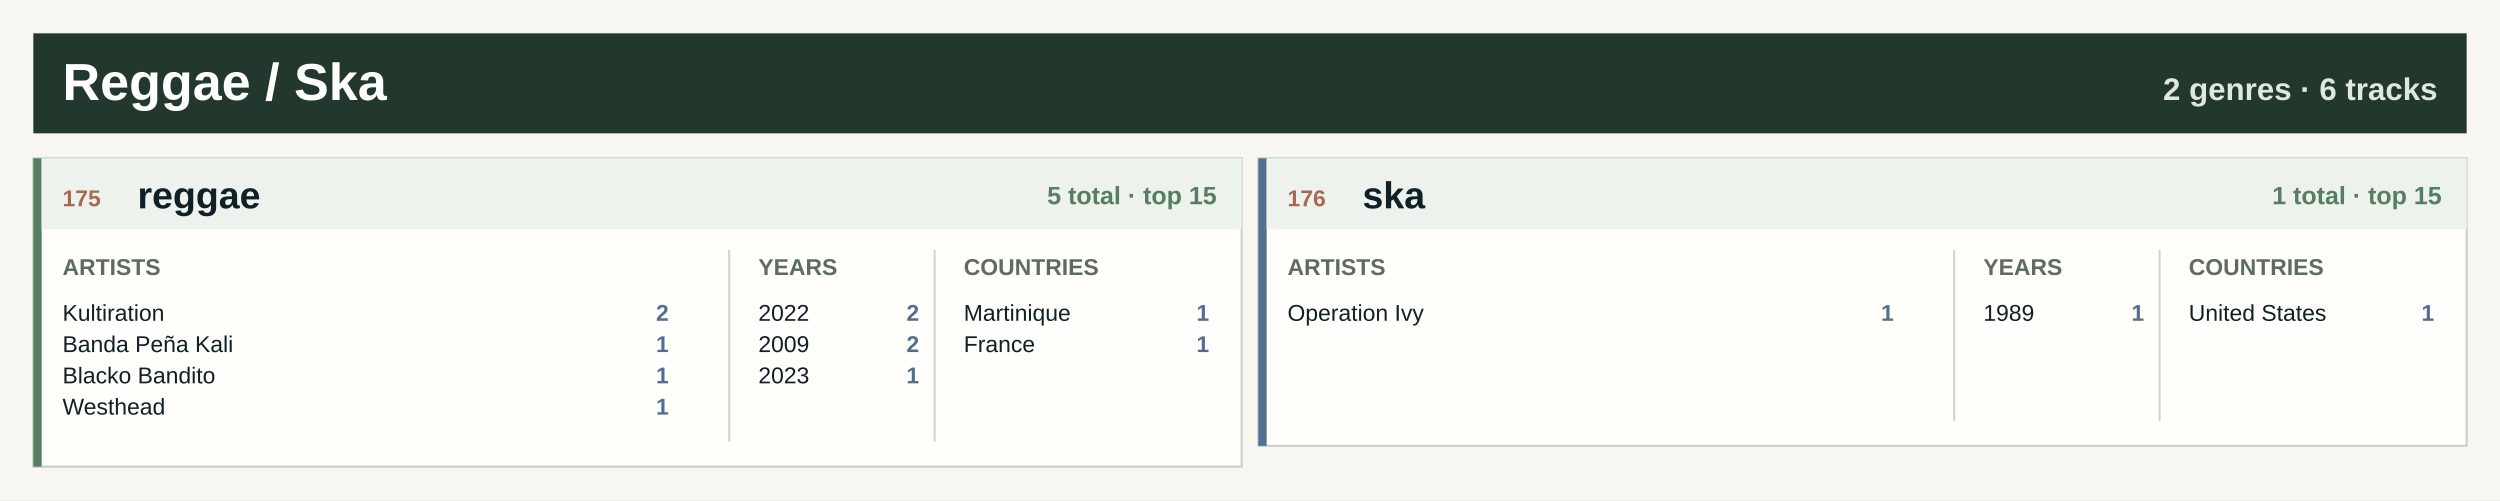
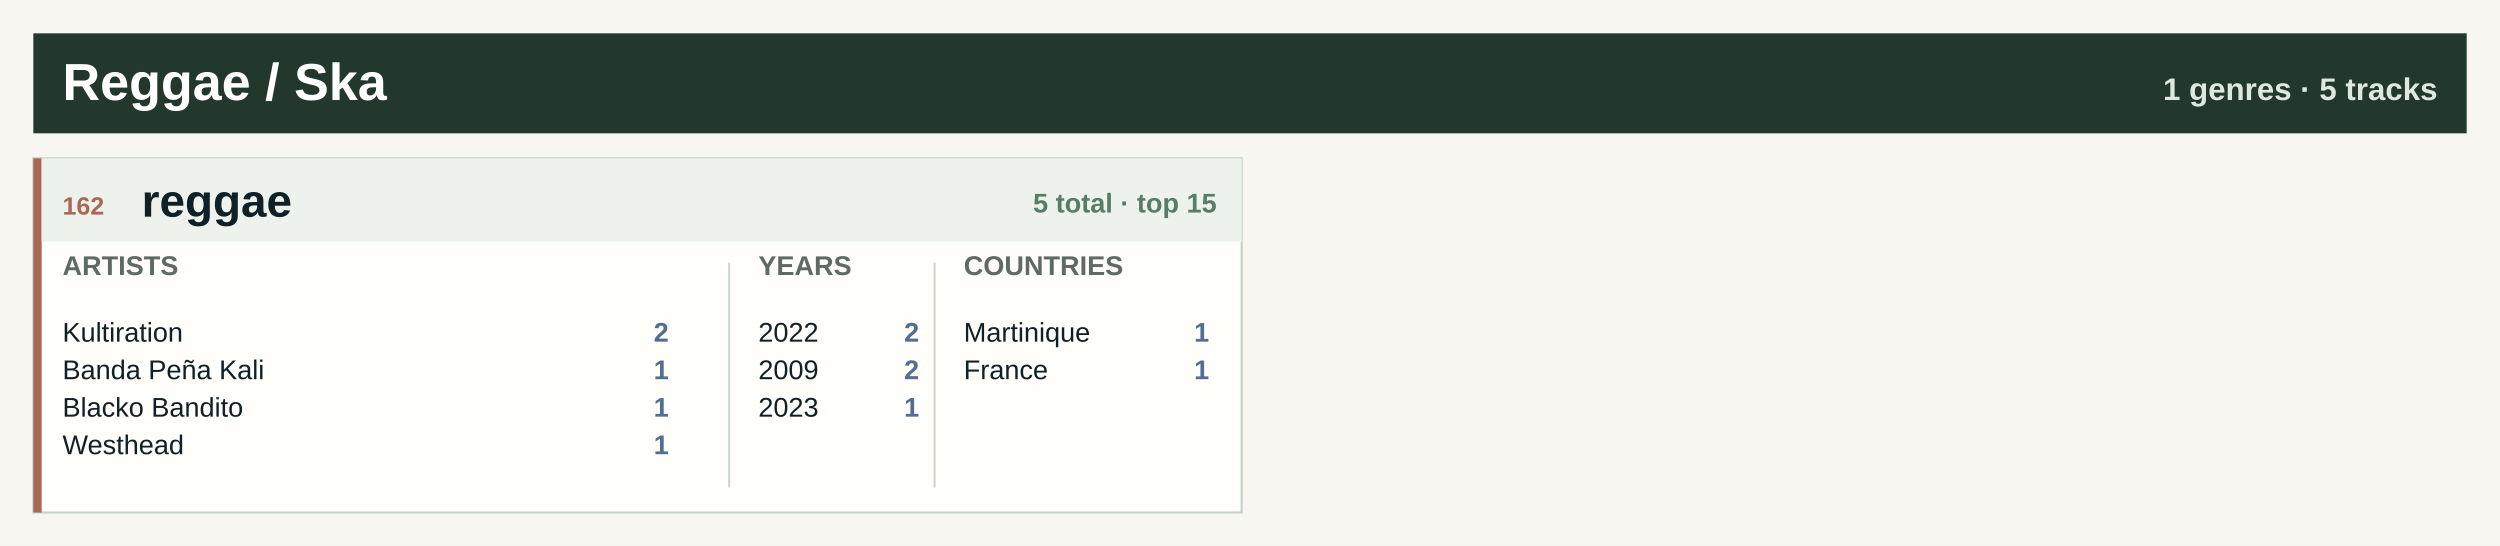
- <svg xmlns="http://www.w3.org/2000/svg" width="1200" height="240" viewBox="0 0 1200 240" role="img" aria-label="Reggae / Ska genre atlas">
-   <rect width="1200" height="240" fill="#f7f6f0" />
+ <svg xmlns="http://www.w3.org/2000/svg" width="1200" height="262" viewBox="0 0 1200 262" role="img" aria-label="Reggae / Ska genre atlas">
+   <rect width="1200" height="262" fill="#f7f6f0" />
  <rect x="16" y="16" width="1168" height="48" fill="#22382d" />
  <text x="30.0" y="48.0" font-family="Segoe UI, Arial, sans-serif" font-size="25" font-weight="800" fill="#ffffff" text-anchor="start">Reggae / Ska</text>
-   <text x="1170.0" y="48.0" font-family="Segoe UI, Arial, sans-serif" font-size="15" font-weight="800" fill="#dfe8df" text-anchor="end">2 genres · 6 tracks</text>
-   <rect x="16.0" y="76.0" width="580.0" height="148" fill="#fffefa" stroke="#c7d0c7" />
-   <rect x="16.0" y="76.0" width="4" height="148" fill="#557e64" />
-   <rect x="20.0" y="76.0" width="576.0" height="34" fill="#edf2ed" />
-   <text x="30.0" y="99.0" font-family="Segoe UI, Arial, sans-serif" font-size="11" font-weight="800" fill="#a96855" text-anchor="start">175</text>
-   <text x="66.0" y="100.0" font-family="Segoe UI, Arial, sans-serif" font-size="18" font-weight="800" fill="#102027" text-anchor="start">reggae</text>
-   <text x="584.0" y="98.0" font-family="Segoe UI, Arial, sans-serif" font-size="12" font-weight="800" fill="#557e64" text-anchor="end">5 total · top 15</text>
-   <text x="30.0" y="132.0" font-family="Segoe UI, Arial, sans-serif" font-size="11" font-weight="800" fill="#5d6b62" text-anchor="start">ARTISTS</text>
-   <text x="364.0" y="132.0" font-family="Segoe UI, Arial, sans-serif" font-size="11" font-weight="800" fill="#5d6b62" text-anchor="start">YEARS</text>
-   <text x="462.6" y="132.0" font-family="Segoe UI, Arial, sans-serif" font-size="11" font-weight="800" fill="#5d6b62" text-anchor="start">COUNTRIES</text>
-   <line x1="350.0" y1="120.0" x2="350.0" y2="212.0" stroke="#cfd6ce" />
-   <line x1="448.6" y1="120.0" x2="448.6" y2="212.0" stroke="#cfd6ce" />
-   <text x="30.0" y="154.0" font-family="Segoe UI, Arial, sans-serif" font-size="11" font-weight="400" fill="#102027" text-anchor="start">Kultiration</text>
-   <text x="321.0" y="154.0" font-family="Segoe UI, Arial, sans-serif" font-size="11" font-weight="800" fill="#526f92" text-anchor="end">2</text>
-   <text x="30.0" y="169.0" font-family="Segoe UI, Arial, sans-serif" font-size="11" font-weight="400" fill="#102027" text-anchor="start">Banda Peña Kali</text>
-   <text x="321.0" y="169.0" font-family="Segoe UI, Arial, sans-serif" font-size="11" font-weight="800" fill="#526f92" text-anchor="end">1</text>
-   <text x="30.0" y="184.0" font-family="Segoe UI, Arial, sans-serif" font-size="11" font-weight="400" fill="#102027" text-anchor="start">Blacko Bandito</text>
-   <text x="321.0" y="184.0" font-family="Segoe UI, Arial, sans-serif" font-size="11" font-weight="800" fill="#526f92" text-anchor="end">1</text>
-   <text x="30.0" y="199.0" font-family="Segoe UI, Arial, sans-serif" font-size="11" font-weight="400" fill="#102027" text-anchor="start">Westhead</text>
-   <text x="321.0" y="199.0" font-family="Segoe UI, Arial, sans-serif" font-size="11" font-weight="800" fill="#526f92" text-anchor="end">1</text>
-   <text x="364.0" y="154.0" font-family="Segoe UI, Arial, sans-serif" font-size="11" font-weight="400" fill="#102027" text-anchor="start">2022</text>
-   <text x="441.2" y="154.0" font-family="Segoe UI, Arial, sans-serif" font-size="11" font-weight="800" fill="#526f92" text-anchor="end">2</text>
-   <text x="364.0" y="169.0" font-family="Segoe UI, Arial, sans-serif" font-size="11" font-weight="400" fill="#102027" text-anchor="start">2009</text>
-   <text x="441.2" y="169.0" font-family="Segoe UI, Arial, sans-serif" font-size="11" font-weight="800" fill="#526f92" text-anchor="end">2</text>
-   <text x="364.0" y="184.0" font-family="Segoe UI, Arial, sans-serif" font-size="11" font-weight="400" fill="#102027" text-anchor="start">2023</text>
-   <text x="441.2" y="184.0" font-family="Segoe UI, Arial, sans-serif" font-size="11" font-weight="800" fill="#526f92" text-anchor="end">1</text>
-   <text x="462.6" y="154.0" font-family="Segoe UI, Arial, sans-serif" font-size="11" font-weight="400" fill="#102027" text-anchor="start">Martinique</text>
-   <text x="580.4" y="154.0" font-family="Segoe UI, Arial, sans-serif" font-size="11" font-weight="800" fill="#526f92" text-anchor="end">1</text>
-   <text x="462.6" y="169.0" font-family="Segoe UI, Arial, sans-serif" font-size="11" font-weight="400" fill="#102027" text-anchor="start">France</text>
-   <text x="580.4" y="169.0" font-family="Segoe UI, Arial, sans-serif" font-size="11" font-weight="800" fill="#526f92" text-anchor="end">1</text>
-   <rect x="604.0" y="76.0" width="580.0" height="138" fill="#fffefa" stroke="#c7d0c7" />
-   <rect x="604.0" y="76.0" width="4" height="138" fill="#526f92" />
-   <rect x="608.0" y="76.0" width="576.0" height="34" fill="#edf2ed" />
-   <text x="618.0" y="99.0" font-family="Segoe UI, Arial, sans-serif" font-size="11" font-weight="800" fill="#a96855" text-anchor="start">176</text>
-   <text x="654.0" y="100.0" font-family="Segoe UI, Arial, sans-serif" font-size="18" font-weight="800" fill="#102027" text-anchor="start">ska</text>
-   <text x="1172.0" y="98.0" font-family="Segoe UI, Arial, sans-serif" font-size="12" font-weight="800" fill="#557e64" text-anchor="end">1 total · top 15</text>
-   <text x="618.0" y="132.0" font-family="Segoe UI, Arial, sans-serif" font-size="11" font-weight="800" fill="#5d6b62" text-anchor="start">ARTISTS</text>
-   <text x="952.0" y="132.0" font-family="Segoe UI, Arial, sans-serif" font-size="11" font-weight="800" fill="#5d6b62" text-anchor="start">YEARS</text>
-   <text x="1050.6" y="132.0" font-family="Segoe UI, Arial, sans-serif" font-size="11" font-weight="800" fill="#5d6b62" text-anchor="start">COUNTRIES</text>
-   <line x1="938.0" y1="120.0" x2="938.0" y2="202.0" stroke="#cfd6ce" />
-   <line x1="1036.6" y1="120.0" x2="1036.6" y2="202.0" stroke="#cfd6ce" />
-   <text x="618.0" y="154.0" font-family="Segoe UI, Arial, sans-serif" font-size="11" font-weight="400" fill="#102027" text-anchor="start">Operation Ivy</text>
-   <text x="909.0" y="154.0" font-family="Segoe UI, Arial, sans-serif" font-size="11" font-weight="800" fill="#526f92" text-anchor="end">1</text>
-   <text x="952.0" y="154.0" font-family="Segoe UI, Arial, sans-serif" font-size="11" font-weight="400" fill="#102027" text-anchor="start">1989</text>
-   <text x="1029.2" y="154.0" font-family="Segoe UI, Arial, sans-serif" font-size="11" font-weight="800" fill="#526f92" text-anchor="end">1</text>
-   <text x="1050.6" y="154.0" font-family="Segoe UI, Arial, sans-serif" font-size="11" font-weight="400" fill="#102027" text-anchor="start">United States</text>
-   <text x="1168.4" y="154.0" font-family="Segoe UI, Arial, sans-serif" font-size="11" font-weight="800" fill="#526f92" text-anchor="end">1</text>
+   <text x="1170.0" y="48.0" font-family="Segoe UI, Arial, sans-serif" font-size="15" font-weight="800" fill="#dfe8df" text-anchor="end">1 genres · 5 tracks</text>
+   <rect x="16.0" y="76.0" width="580.0" height="170" fill="#fffefa" stroke="#c7d0c7" />
+   <rect x="16.0" y="76.0" width="4" height="170" fill="#a96855" />
+   <rect x="20.0" y="76.0" width="576.0" height="40" fill="#edf2ed" />
+   <text x="30.0" y="103.0" font-family="Segoe UI, Arial, sans-serif" font-size="12" font-weight="800" fill="#a96855" text-anchor="start">162</text>
+   <text x="68.0" y="104.0" font-family="Segoe UI, Arial, sans-serif" font-size="22" font-weight="800" fill="#102027" text-anchor="start">reggae</text>
+   <text x="584.0" y="102.0" font-family="Segoe UI, Arial, sans-serif" font-size="13" font-weight="800" fill="#557e64" text-anchor="end">5 total · top 15</text>
+   <text x="30.0" y="132.0" font-family="Segoe UI, Arial, sans-serif" font-size="13" font-weight="800" fill="#5d6b62" text-anchor="start">ARTISTS</text>
+   <text x="364.0" y="132.0" font-family="Segoe UI, Arial, sans-serif" font-size="13" font-weight="800" fill="#5d6b62" text-anchor="start">YEARS</text>
+   <text x="462.6" y="132.0" font-family="Segoe UI, Arial, sans-serif" font-size="13" font-weight="800" fill="#5d6b62" text-anchor="start">COUNTRIES</text>
+   <line x1="350.0" y1="126" x2="350.0" y2="234" stroke="#cfd6ce" />
+   <line x1="448.6" y1="126" x2="448.6" y2="234" stroke="#cfd6ce" />
+   <text x="30.0" y="164.0" font-family="Segoe UI, Arial, sans-serif" font-size="13" font-weight="400" fill="#102027" text-anchor="start">Kultiration</text>
+   <text x="321.0" y="164.0" font-family="Segoe UI, Arial, sans-serif" font-size="13" font-weight="800" fill="#526f92" text-anchor="end">2</text>
+   <text x="30.0" y="182.0" font-family="Segoe UI, Arial, sans-serif" font-size="13" font-weight="400" fill="#102027" text-anchor="start">Banda Peña Kali</text>
+   <text x="321.0" y="182.0" font-family="Segoe UI, Arial, sans-serif" font-size="13" font-weight="800" fill="#526f92" text-anchor="end">1</text>
+   <text x="30.0" y="200.0" font-family="Segoe UI, Arial, sans-serif" font-size="13" font-weight="400" fill="#102027" text-anchor="start">Blacko Bandito</text>
+   <text x="321.0" y="200.0" font-family="Segoe UI, Arial, sans-serif" font-size="13" font-weight="800" fill="#526f92" text-anchor="end">1</text>
+   <text x="30.0" y="218.0" font-family="Segoe UI, Arial, sans-serif" font-size="13" font-weight="400" fill="#102027" text-anchor="start">Westhead</text>
+   <text x="321.0" y="218.0" font-family="Segoe UI, Arial, sans-serif" font-size="13" font-weight="800" fill="#526f92" text-anchor="end">1</text>
+   <text x="364.0" y="164.0" font-family="Segoe UI, Arial, sans-serif" font-size="13" font-weight="400" fill="#102027" text-anchor="start">2022</text>
+   <text x="441.2" y="164.0" font-family="Segoe UI, Arial, sans-serif" font-size="13" font-weight="800" fill="#526f92" text-anchor="end">2</text>
+   <text x="364.0" y="182.0" font-family="Segoe UI, Arial, sans-serif" font-size="13" font-weight="400" fill="#102027" text-anchor="start">2009</text>
+   <text x="441.2" y="182.0" font-family="Segoe UI, Arial, sans-serif" font-size="13" font-weight="800" fill="#526f92" text-anchor="end">2</text>
+   <text x="364.0" y="200.0" font-family="Segoe UI, Arial, sans-serif" font-size="13" font-weight="400" fill="#102027" text-anchor="start">2023</text>
+   <text x="441.2" y="200.0" font-family="Segoe UI, Arial, sans-serif" font-size="13" font-weight="800" fill="#526f92" text-anchor="end">1</text>
+   <text x="462.6" y="164.0" font-family="Segoe UI, Arial, sans-serif" font-size="13" font-weight="400" fill="#102027" text-anchor="start">Martinique</text>
+   <text x="580.4" y="164.0" font-family="Segoe UI, Arial, sans-serif" font-size="13" font-weight="800" fill="#526f92" text-anchor="end">1</text>
+   <text x="462.6" y="182.0" font-family="Segoe UI, Arial, sans-serif" font-size="13" font-weight="400" fill="#102027" text-anchor="start">France</text>
+   <text x="580.4" y="182.0" font-family="Segoe UI, Arial, sans-serif" font-size="13" font-weight="800" fill="#526f92" text-anchor="end">1</text>
</svg>
